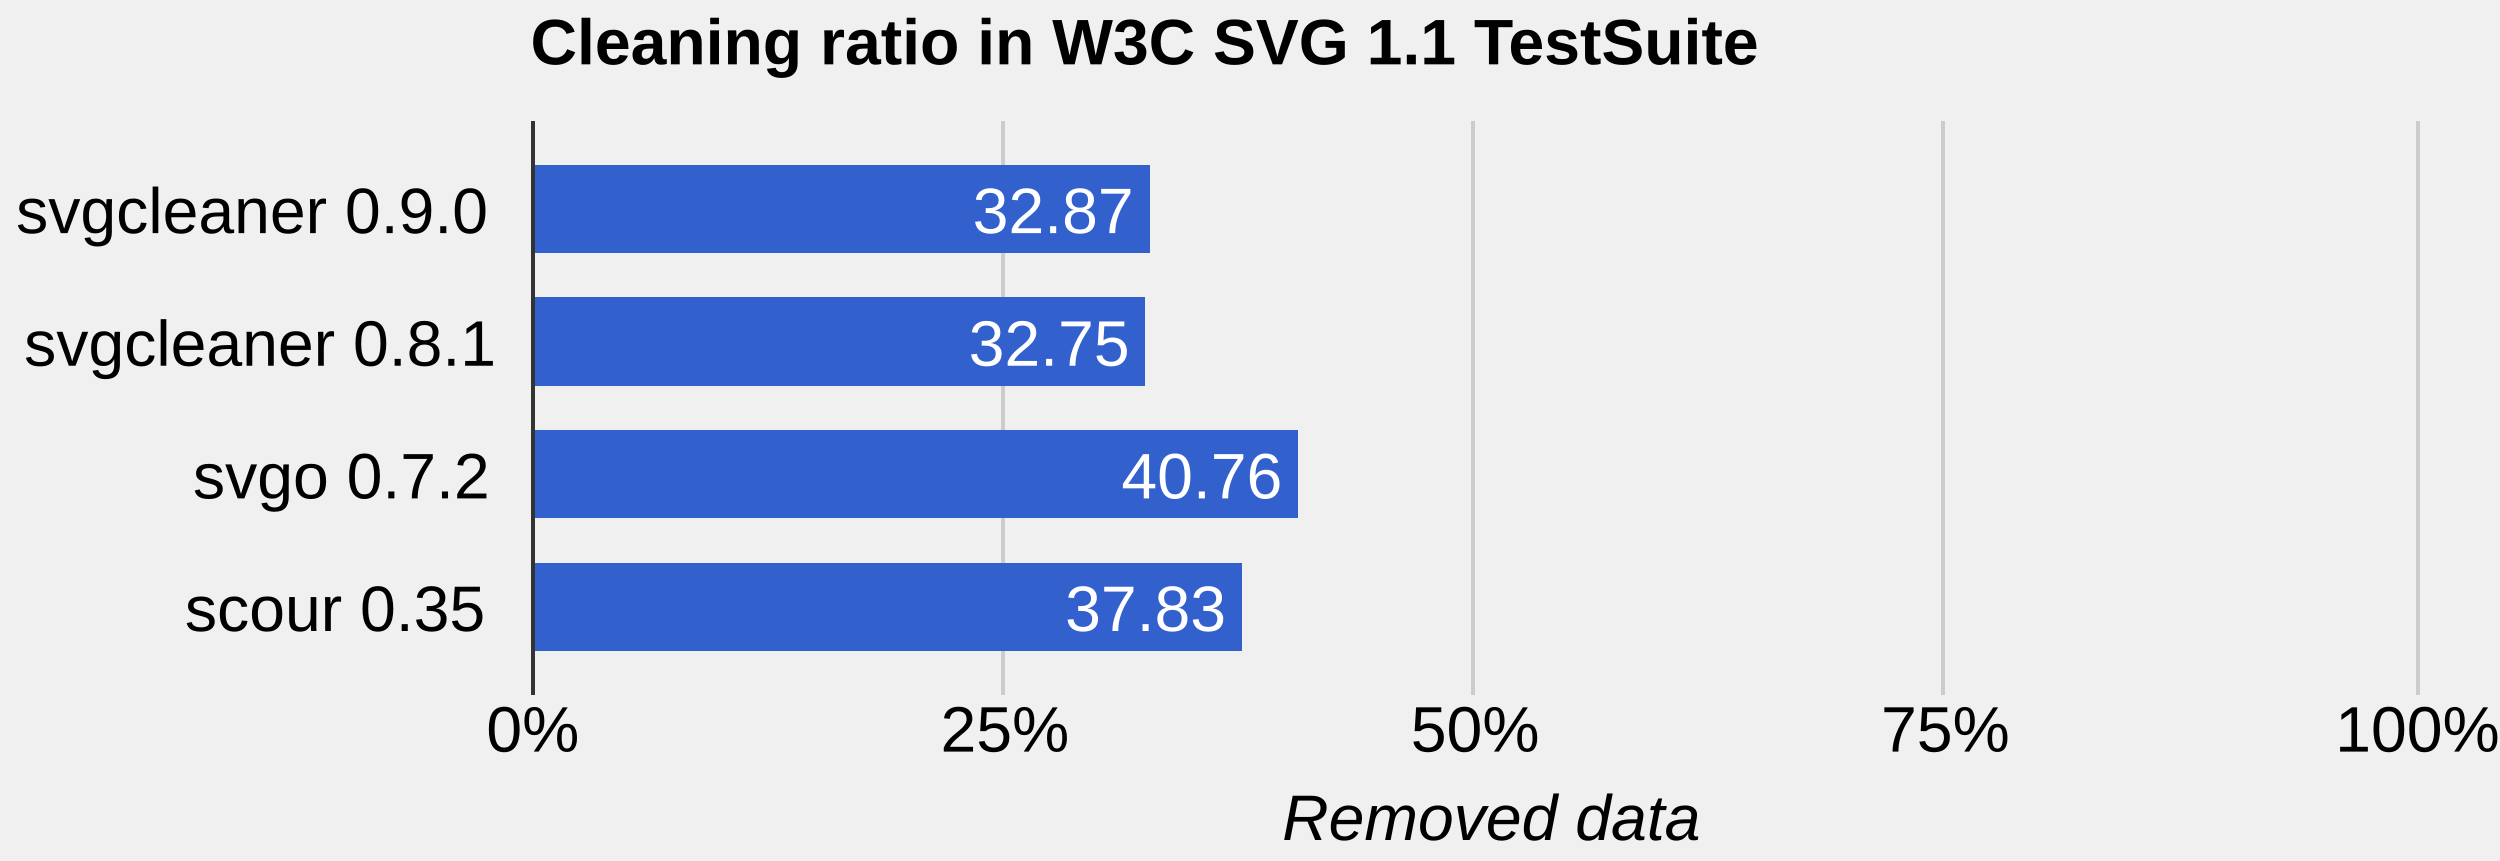
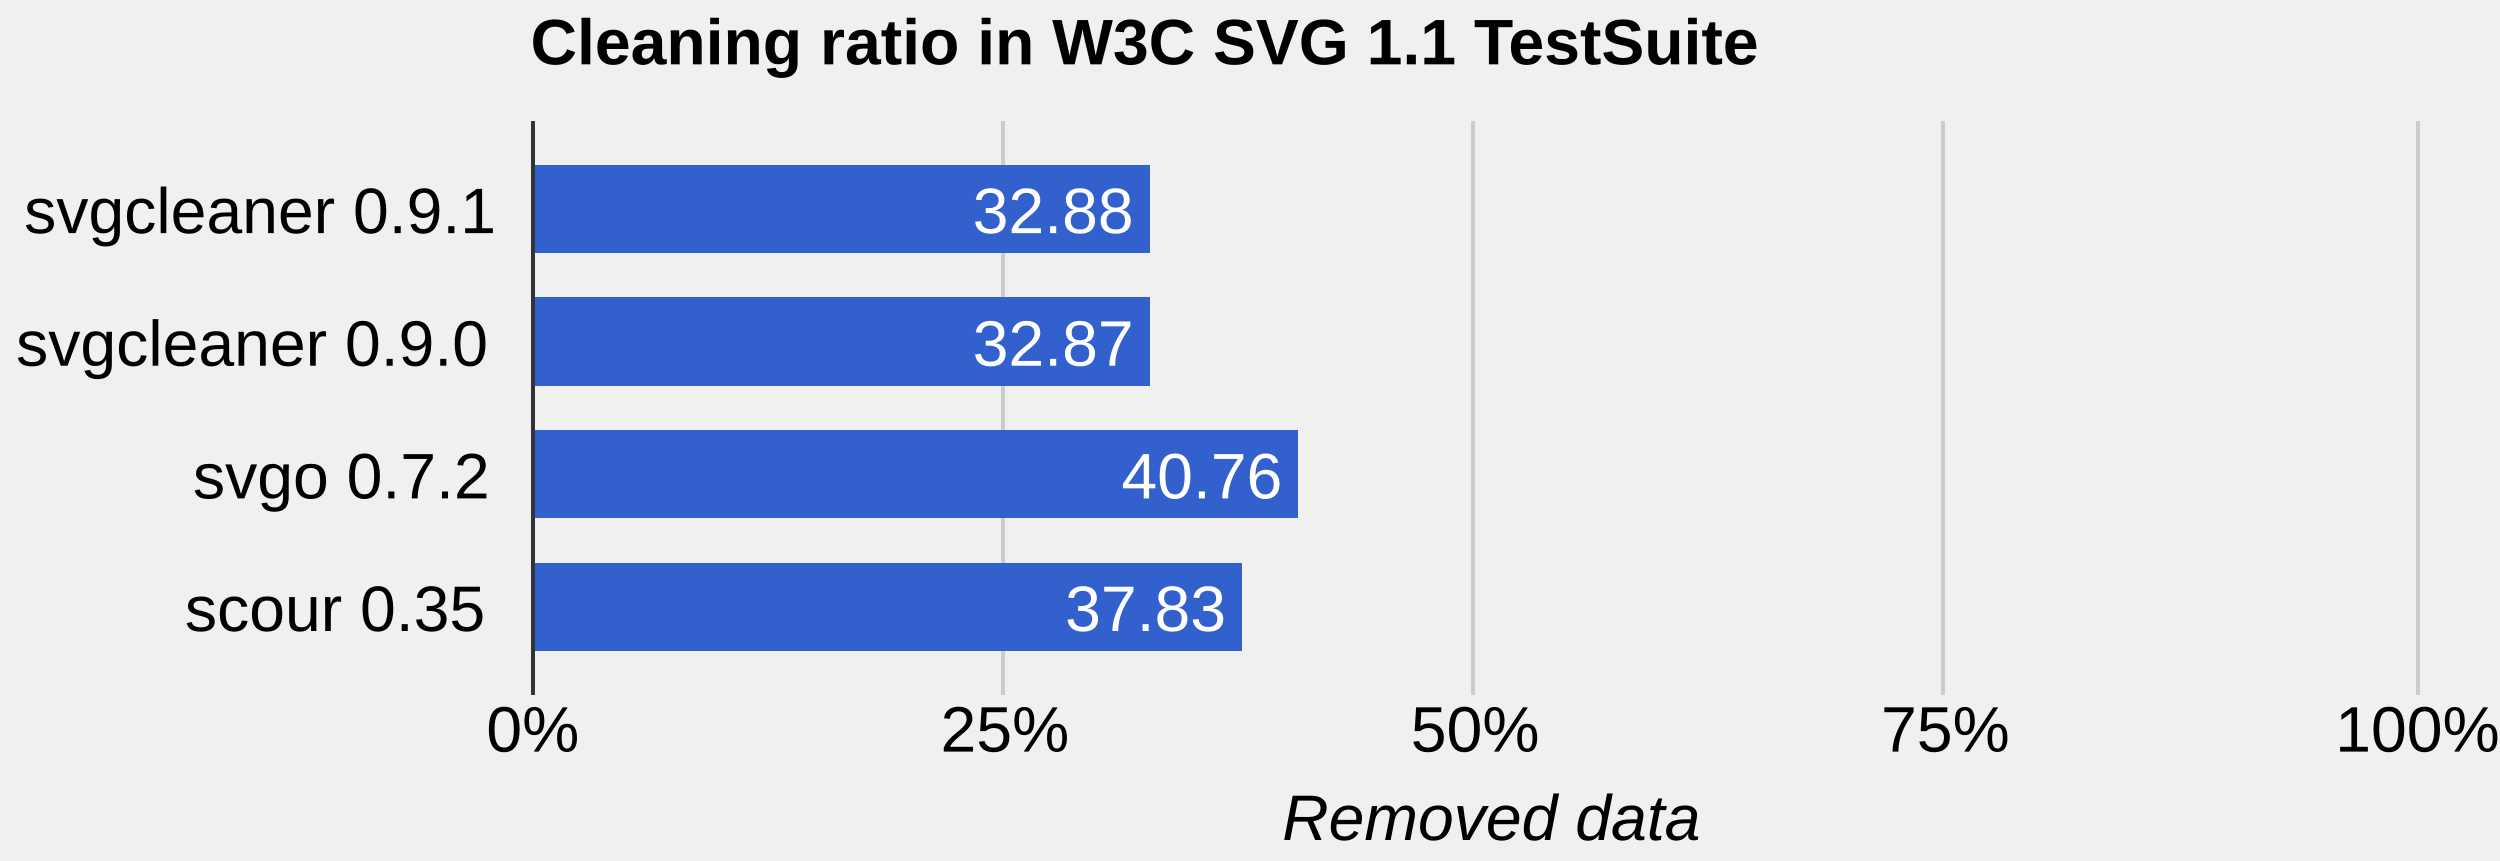
<svg xmlns="http://www.w3.org/2000/svg" height="214" shape-rendering="crispEdges" width="622">
  <text font-family="Arial" font-size="16" font-weight="bold" x="132" y="16">
        Cleaning ratio in W3C SVG 1.1 TestSuite
    </text>
-   <text font-family="Arial" font-size="16" x="4" y="58">
+   <text font-family="Arial" font-size="16" x="6" y="58">
+         svgcleaner 0.9.1
+     </text>
+   <text font-family="Arial" font-size="16" x="4" y="91">
        svgcleaner 0.9.0
-     </text>
-   <text font-family="Arial" font-size="16" x="6" y="91">
-         svgcleaner 0.8.1
    </text>
  <text font-family="Arial" font-size="16" x="48" y="124">
        svgo 0.7.2
    </text>
  <text font-family="Arial" font-size="16" x="46" y="157">
        scour 0.35
    </text>
  <rect fill="#ccc" height="143" width="1" x="132" y="30" />
  <text fill="#000" font-family="Arial" font-size="16" x="121" y="187">
        0%
    </text>
  <rect fill="#ccc" height="143" width="1" x="249" y="30" />
  <text fill="#000" font-family="Arial" font-size="16" x="234" y="187">
        25%
    </text>
  <rect fill="#ccc" height="143" width="1" x="366" y="30" />
  <text fill="#000" font-family="Arial" font-size="16" x="351" y="187">
        50%
    </text>
  <rect fill="#ccc" height="143" width="1" x="483" y="30" />
  <text fill="#000" font-family="Arial" font-size="16" x="468" y="187">
        75%
    </text>
  <rect fill="#ccc" height="143" width="1" x="601" y="30" />
  <text fill="#000" font-family="Arial" font-size="16" x="581" y="187">
        100%
    </text>
  <rect fill="#3260cd" height="22" width="154" x="132" y="41" />
  <text fill="#fff" font-family="Arial" font-size="16" x="242" y="58">
+         32.88
+     </text>
+   <rect fill="#3260cd" height="22" width="154" x="132" y="74" />
+   <text fill="#fff" font-family="Arial" font-size="16" x="242" y="91">
        32.87
-     </text>
-   <rect fill="#3260cd" height="22" width="153" x="132" y="74" />
-   <text fill="#fff" font-family="Arial" font-size="16" x="241" y="91">
-         32.75
    </text>
  <rect fill="#3260cd" height="22" width="191" x="132" y="107" />
  <text fill="#fff" font-family="Arial" font-size="16" x="279" y="124">
        40.76
    </text>
  <rect fill="#3260cd" height="22" width="177" x="132" y="140" />
  <text fill="#fff" font-family="Arial" font-size="16" x="265" y="157">
        37.83
    </text>
  <rect fill="#333" height="143" width="1" x="132" y="30" />
  <text font-family="Arial" font-size="16" font-style="italic" x="319" y="209">
        Removed data
    </text>
</svg>
